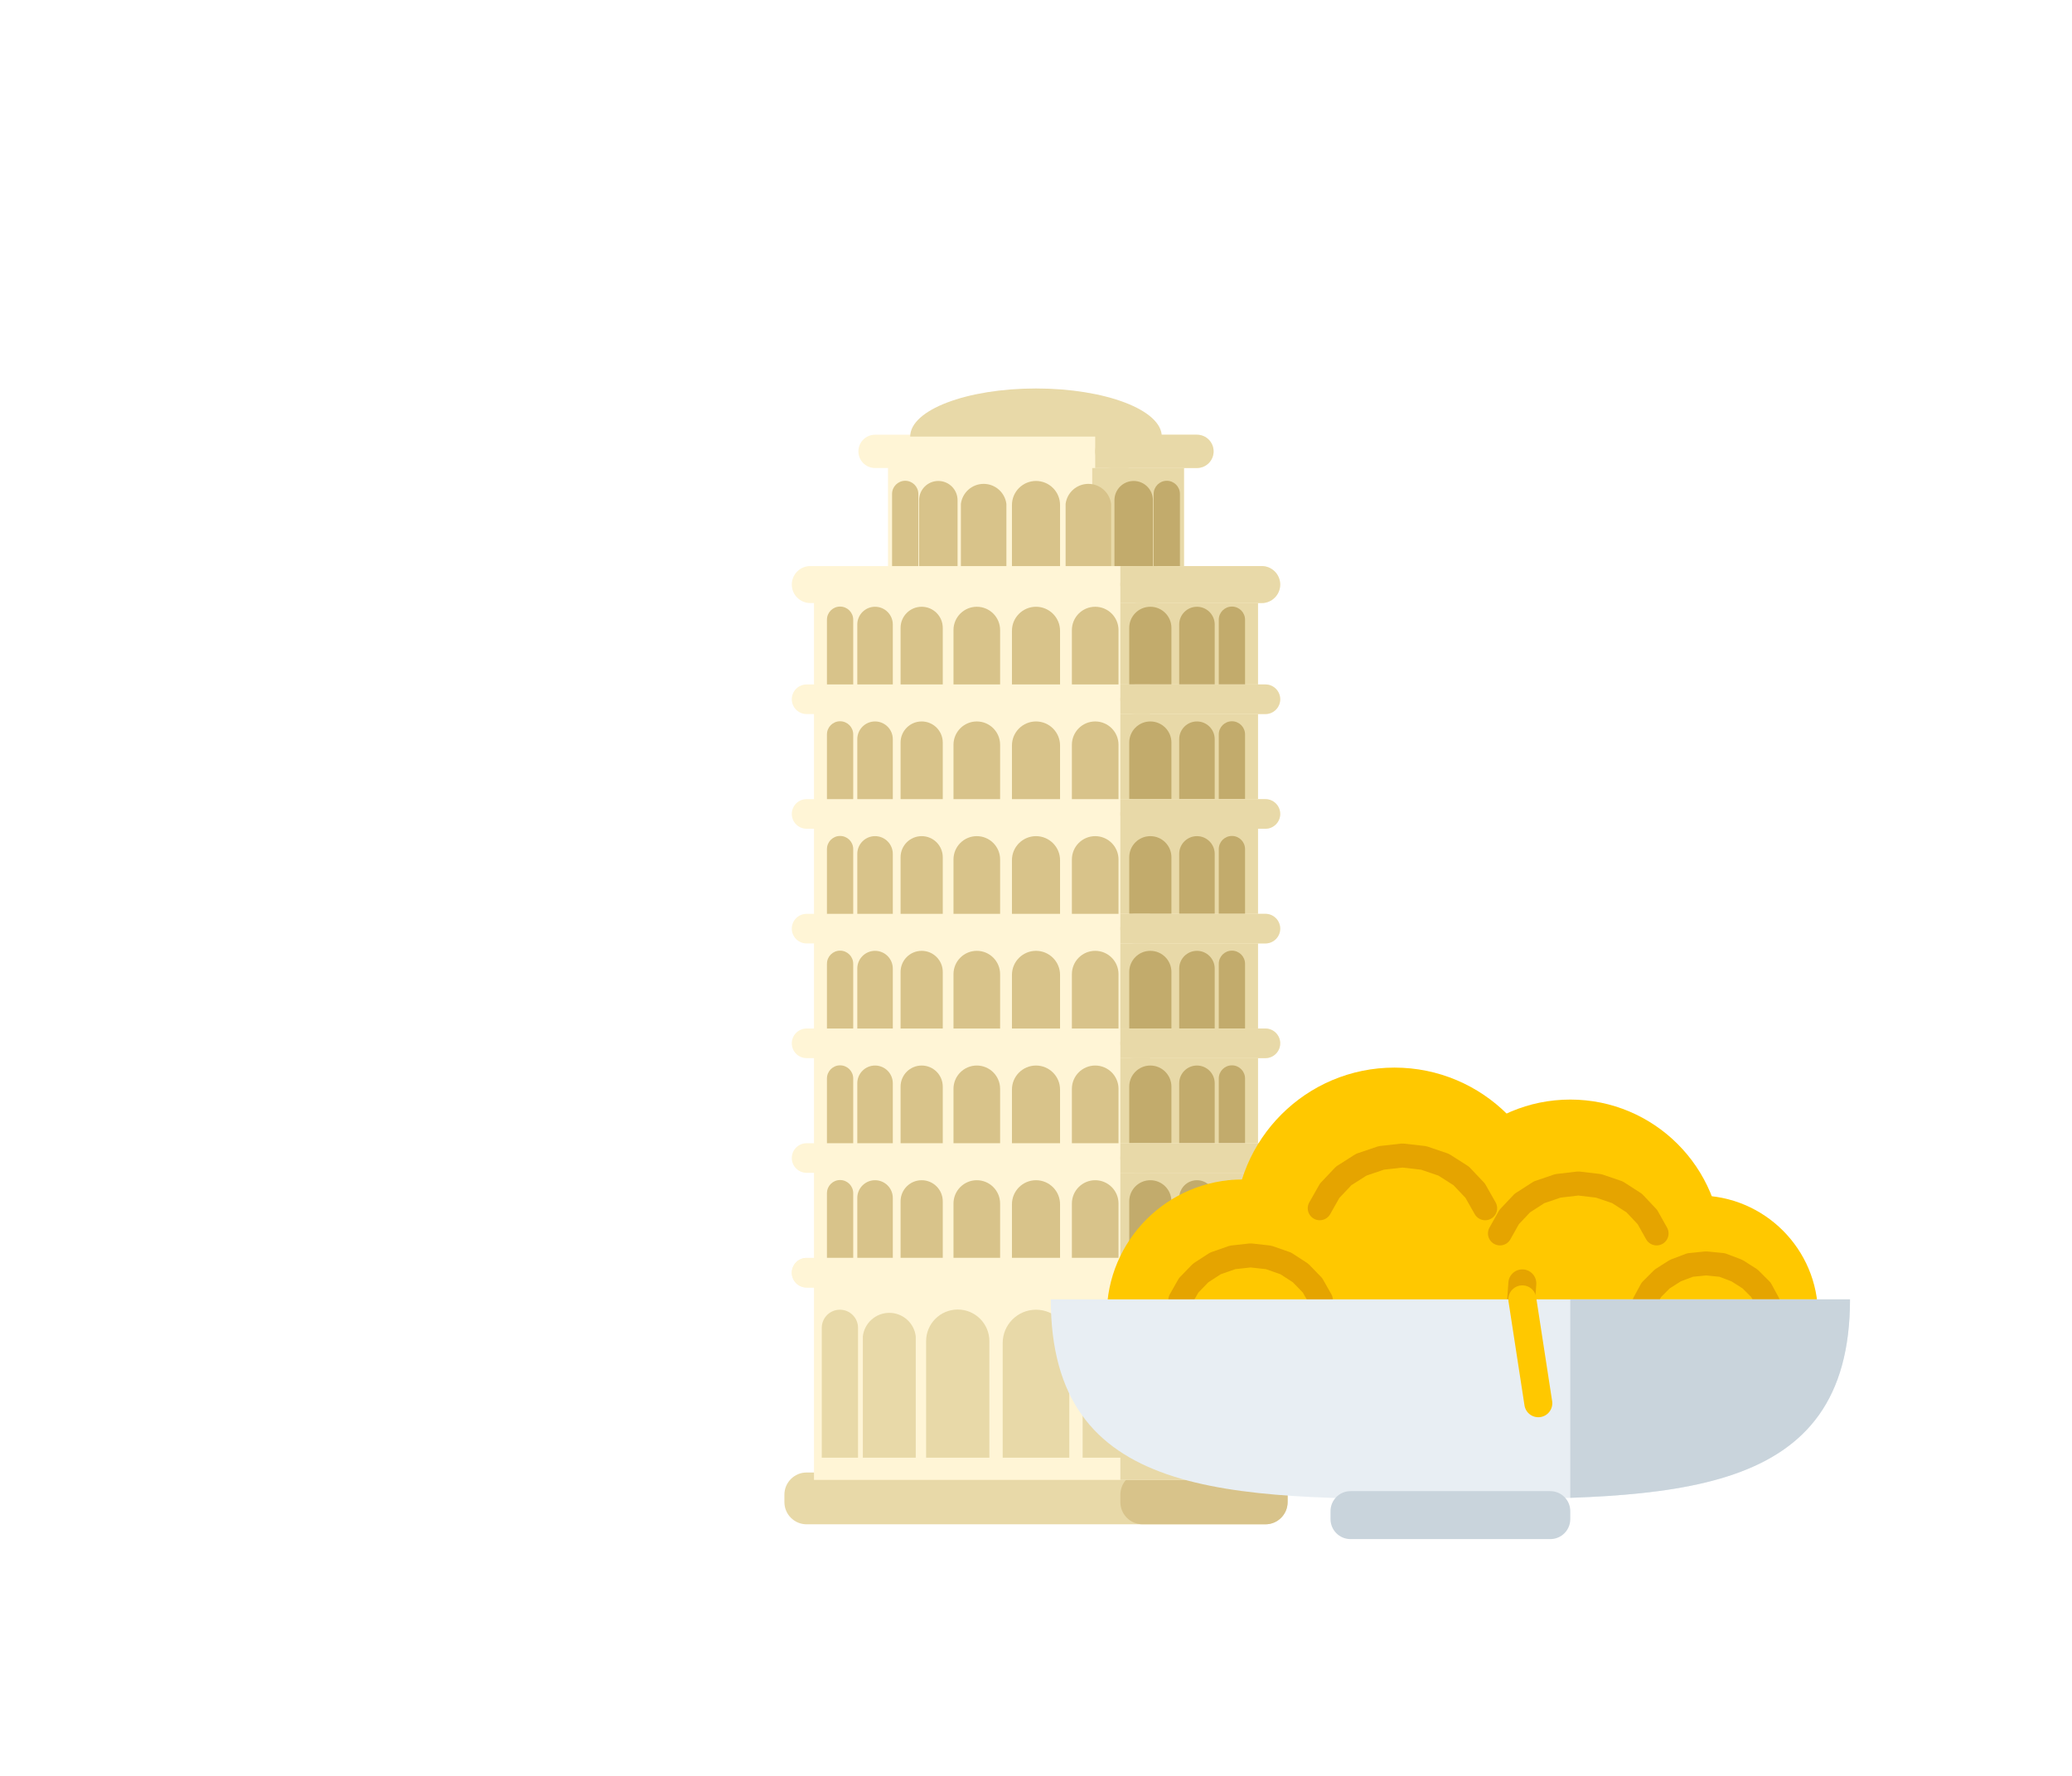
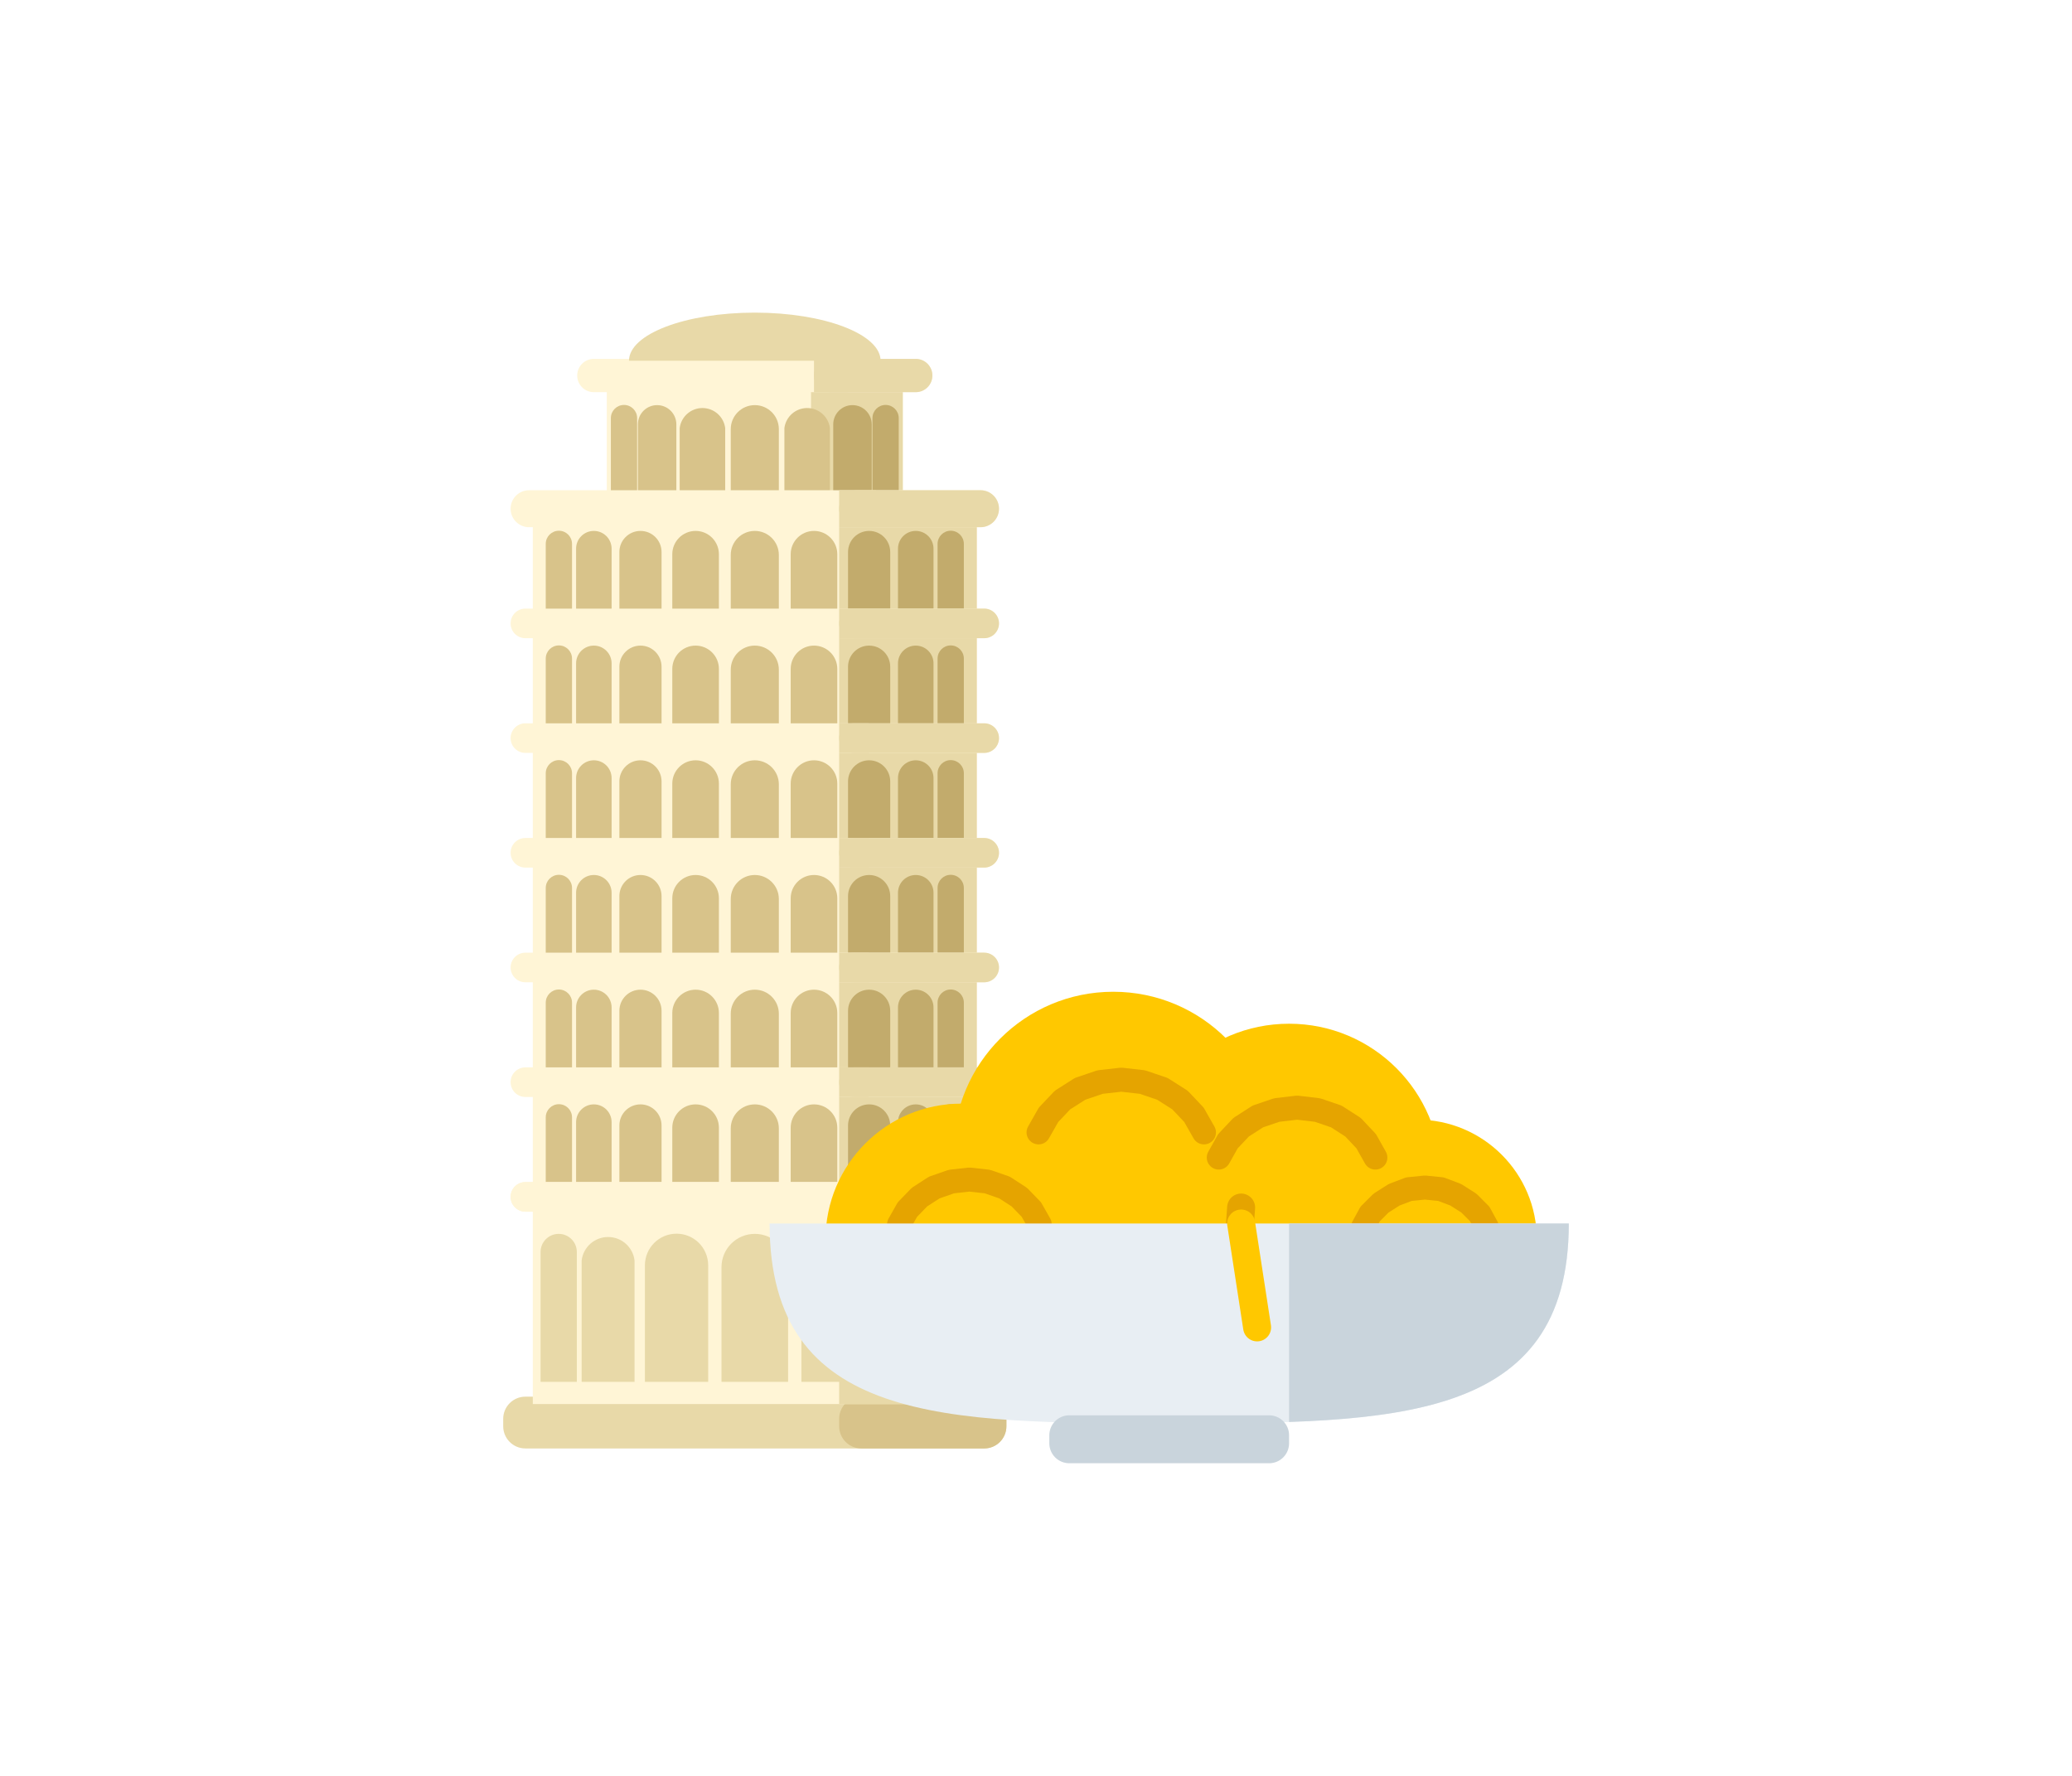
<svg xmlns="http://www.w3.org/2000/svg" viewBox="0 0 560 480" width="560" height="480">
-   <rect x="212" y="398" width="136" height="14" rx="6" fill="#E8D9A8" />
-   <rect x="302.8" y="398" width="45.2" height="14" rx="6" fill="#D8C38A" />
-   <rect x="220" y="344" width="120" height="56" fill="#FFF5D6" />
-   <rect x="302.8" y="344" width="37.2" height="56" fill="#E8D9A8" />
-   <path d="M222.1 394V358.9A4.9 4.9 0 0 1 231.9 358.9V394Z" fill="#E8D9A8" />
-   <path d="M233.2 394V361.2A7.2 7.2 0 0 1 247.5 361.2V394Z" fill="#E8D9A8" />
-   <path d="M250.3 394V362.5A8.5 8.5 0 0 1 267.4 362.5V394Z" fill="#E8D9A8" />
-   <path d="M271 394V363A9 9 0 0 1 289 363V394Z" fill="#E8D9A8" />
-   <path d="M292.6 394V362.5A8.5 8.5 0 0 1 309.7 362.5V394Z" fill="#E8D9A8" />
-   <path d="M312.5 394V361.2A7.2 7.2 0 0 1 326.8 361.2V394Z" fill="#D8C38A" />
-   <path d="M328.1 394V358.9A4.9 4.9 0 0 1 337.9 358.9V394Z" fill="#D8C38A" />
-   <rect x="220" y="313" width="120" height="31" fill="#FFF5D6" />
-   <rect x="302.8" y="313" width="37.2" height="31" fill="#E8D9A8" />
-   <path d="M223.5 341V322.5A3.5 3.5 0 0 1 230.6 322.5V341Z" fill="#D8C38A" />
-   <path d="M231.7 341V323.8A4.8 4.8 0 0 1 241.3 323.8V341Z" fill="#D8C38A" />
-   <path d="M243.4 341V324.7A5.7 5.7 0 0 1 254.8 324.7V341Z" fill="#D8C38A" />
-   <path d="M257.7 341V325.3A6.3 6.3 0 0 1 270.3 325.3V341Z" fill="#D8C38A" />
-   <path d="M273.5 341V325.5A6.5 6.5 0 0 1 286.5 325.5V341Z" fill="#D8C38A" />
-   <path d="M289.7 341V325.3A6.3 6.3 0 0 1 302.3 325.3V341Z" fill="#D8C38A" />
-   <path d="M305.2 341V324.7A5.7 5.7 0 0 1 316.6 324.7V341Z" fill="#C2AB6C" />
-   <path d="M318.7 341V323.8A4.8 4.8 0 0 1 328.3 323.8V341Z" fill="#C2AB6C" />
-   <path d="M329.4 341V322.5A3.5 3.5 0 0 1 336.5 322.5V341Z" fill="#C2AB6C" />
-   <rect x="220" y="282" width="120" height="31" fill="#FFF5D6" />
-   <rect x="302.8" y="282" width="37.2" height="31" fill="#E8D9A8" />
-   <path d="M223.5 310V291.5A3.5 3.5 0 0 1 230.6 291.5V310Z" fill="#D8C38A" />
-   <path d="M231.7 310V292.8A4.8 4.8 0 0 1 241.3 292.8V310Z" fill="#D8C38A" />
-   <path d="M243.4 310V293.7A5.7 5.7 0 0 1 254.8 293.7V310Z" fill="#D8C38A" />
-   <path d="M257.7 310V294.3A6.3 6.3 0 0 1 270.3 294.3V310Z" fill="#D8C38A" />
-   <path d="M273.5 310V294.5A6.5 6.5 0 0 1 286.5 294.5V310Z" fill="#D8C38A" />
-   <path d="M289.7 310V294.3A6.3 6.3 0 0 1 302.3 294.3V310Z" fill="#D8C38A" />
-   <path d="M305.2 310V293.7A5.7 5.7 0 0 1 316.6 293.7V310Z" fill="#C2AB6C" />
-   <path d="M318.7 310V292.8A4.8 4.8 0 0 1 328.3 292.8V310Z" fill="#C2AB6C" />
-   <path d="M329.4 310V291.5A3.5 3.5 0 0 1 336.5 291.5V310Z" fill="#C2AB6C" />
-   <rect x="220" y="251" width="120" height="31" fill="#FFF5D6" />
-   <rect x="302.8" y="251" width="37.2" height="31" fill="#E8D9A8" />
-   <path d="M223.5 279V260.5A3.5 3.5 0 0 1 230.6 260.5V279Z" fill="#D8C38A" />
-   <path d="M231.7 279V261.8A4.8 4.8 0 0 1 241.3 261.8V279Z" fill="#D8C38A" />
-   <path d="M243.4 279V262.7A5.7 5.7 0 0 1 254.8 262.7V279Z" fill="#D8C38A" />
-   <path d="M257.7 279V263.3A6.3 6.3 0 0 1 270.3 263.3V279Z" fill="#D8C38A" />
-   <path d="M273.5 279V263.5A6.5 6.5 0 0 1 286.5 263.5V279Z" fill="#D8C38A" />
-   <path d="M289.7 279V263.3A6.3 6.3 0 0 1 302.3 263.3V279Z" fill="#D8C38A" />
-   <path d="M305.2 279V262.7A5.7 5.7 0 0 1 316.6 262.7V279Z" fill="#C2AB6C" />
-   <path d="M318.7 279V261.8A4.8 4.8 0 0 1 328.3 261.8V279Z" fill="#C2AB6C" />
-   <path d="M329.4 279V260.5A3.5 3.5 0 0 1 336.5 260.5V279Z" fill="#C2AB6C" />
-   <rect x="220" y="220" width="120" height="31" fill="#FFF5D6" />
-   <rect x="302.8" y="220" width="37.2" height="31" fill="#E8D9A8" />
-   <path d="M223.5 248V229.5A3.5 3.5 0 0 1 230.6 229.5V248Z" fill="#D8C38A" />
-   <path d="M231.7 248V230.8A4.8 4.8 0 0 1 241.3 230.8V248Z" fill="#D8C38A" />
-   <path d="M243.4 248V231.7A5.7 5.7 0 0 1 254.8 231.7V248Z" fill="#D8C38A" />
-   <path d="M257.7 248V232.3A6.3 6.3 0 0 1 270.3 232.3V248Z" fill="#D8C38A" />
-   <path d="M273.5 248V232.5A6.5 6.5 0 0 1 286.5 232.5V248Z" fill="#D8C38A" />
-   <path d="M289.7 248V232.3A6.3 6.3 0 0 1 302.3 232.3V248Z" fill="#D8C38A" />
-   <path d="M305.2 248V231.7A5.7 5.7 0 0 1 316.6 231.7V248Z" fill="#C2AB6C" />
-   <path d="M318.7 248V230.8A4.8 4.8 0 0 1 328.3 230.8V248Z" fill="#C2AB6C" />
-   <path d="M329.4 248V229.5A3.5 3.5 0 0 1 336.5 229.5V248Z" fill="#C2AB6C" />
-   <rect x="220" y="189" width="120" height="31" fill="#FFF5D6" />
-   <rect x="302.8" y="189" width="37.2" height="31" fill="#E8D9A8" />
-   <path d="M223.5 217V198.5A3.5 3.5 0 0 1 230.6 198.5V217Z" fill="#D8C38A" />
-   <path d="M231.7 217V199.8A4.8 4.8 0 0 1 241.3 199.8V217Z" fill="#D8C38A" />
-   <path d="M243.4 217V200.7A5.7 5.7 0 0 1 254.8 200.7V217Z" fill="#D8C38A" />
-   <path d="M257.7 217V201.3A6.3 6.3 0 0 1 270.3 201.3V217Z" fill="#D8C38A" />
-   <path d="M273.5 217V201.5A6.5 6.5 0 0 1 286.5 201.5V217Z" fill="#D8C38A" />
-   <path d="M289.7 217V201.3A6.3 6.3 0 0 1 302.3 201.3V217Z" fill="#D8C38A" />
-   <path d="M305.2 217V200.7A5.7 5.7 0 0 1 316.6 200.7V217Z" fill="#C2AB6C" />
-   <path d="M318.7 217V199.8A4.8 4.8 0 0 1 328.3 199.8V217Z" fill="#C2AB6C" />
-   <path d="M329.4 217V198.5A3.5 3.5 0 0 1 336.5 198.5V217Z" fill="#C2AB6C" />
-   <rect x="220" y="158" width="120" height="31" fill="#FFF5D6" />
-   <rect x="302.8" y="158" width="37.2" height="31" fill="#E8D9A8" />
-   <path d="M223.5 186V167.5A3.5 3.5 0 0 1 230.6 167.5V186Z" fill="#D8C38A" />
-   <path d="M231.7 186V168.8A4.8 4.8 0 0 1 241.3 168.8V186Z" fill="#D8C38A" />
-   <path d="M243.4 186V169.7A5.7 5.7 0 0 1 254.8 169.7V186Z" fill="#D8C38A" />
-   <path d="M257.7 186V170.3A6.3 6.3 0 0 1 270.3 170.3V186Z" fill="#D8C38A" />
-   <path d="M273.5 186V170.5A6.5 6.5 0 0 1 286.5 170.5V186Z" fill="#D8C38A" />
-   <path d="M289.7 186V170.3A6.3 6.3 0 0 1 302.3 170.3V186Z" fill="#D8C38A" />
-   <path d="M305.2 186V169.7A5.7 5.7 0 0 1 316.6 169.7V186Z" fill="#C2AB6C" />
-   <path d="M318.7 186V168.8A4.8 4.8 0 0 1 328.3 168.8V186Z" fill="#C2AB6C" />
-   <path d="M329.4 186V167.5A3.5 3.5 0 0 1 336.5 167.5V186Z" fill="#C2AB6C" />
-   <rect x="240" y="122" width="80" height="36" fill="#FFF5D6" />
-   <rect x="295.2" y="122" width="24.8" height="36" fill="#E8D9A8" />
-   <path d="M241.1 154V133.5A3.5 3.5 0 0 1 248.2 133.5V154Z" fill="#D8C38A" />
-   <path d="M248.4 154V135.2A5.2 5.2 0 0 1 258.8 135.2V154Z" fill="#D8C38A" />
-   <path d="M259.7 154V136.2A6.2 6.2 0 0 1 272 136.2V154Z" fill="#D8C38A" />
-   <path d="M273.5 154V136.5A6.5 6.5 0 0 1 286.5 136.5V154Z" fill="#D8C38A" />
-   <path d="M288 154V136.2A6.2 6.2 0 0 1 300.3 136.2V154Z" fill="#D8C38A" />
-   <path d="M301.2 154V135.2A5.2 5.2 0 0 1 311.6 135.2V154Z" fill="#C2AB6C" />
-   <path d="M311.8 154V133.5A3.5 3.5 0 0 1 318.9 133.5V154Z" fill="#C2AB6C" />
-   <rect x="214" y="340" width="132" height="8" rx="4" fill="#FFF5D6" />
-   <rect x="302.8" y="340" width="43.2" height="8" rx="4" fill="#E8D9A8" />
-   <rect x="302.8" y="340" width="8" height="8" fill="#E8D9A8" />
-   <rect x="214" y="309" width="132" height="8" rx="4" fill="#FFF5D6" />
-   <rect x="302.8" y="309" width="43.2" height="8" rx="4" fill="#E8D9A8" />
-   <rect x="302.8" y="309" width="8" height="8" fill="#E8D9A8" />
-   <rect x="214" y="278" width="132" height="8" rx="4" fill="#FFF5D6" />
-   <rect x="302.8" y="278" width="43.2" height="8" rx="4" fill="#E8D9A8" />
-   <rect x="302.8" y="278" width="8" height="8" fill="#E8D9A8" />
-   <rect x="214" y="247" width="132" height="8" rx="4" fill="#FFF5D6" />
-   <rect x="302.8" y="247" width="43.2" height="8" rx="4" fill="#E8D9A8" />
-   <rect x="302.8" y="247" width="8" height="8" fill="#E8D9A8" />
-   <rect x="214" y="216" width="132" height="8" rx="4" fill="#FFF5D6" />
-   <rect x="302.8" y="216" width="43.2" height="8" rx="4" fill="#E8D9A8" />
-   <rect x="302.8" y="216" width="8" height="8" fill="#E8D9A8" />
-   <rect x="214" y="185" width="132" height="8" rx="4" fill="#FFF5D6" />
-   <rect x="302.8" y="185" width="43.2" height="8" rx="4" fill="#E8D9A8" />
-   <rect x="302.8" y="185" width="8" height="8" fill="#E8D9A8" />
-   <rect x="214" y="153" width="132" height="10" rx="5" fill="#FFF5D6" />
-   <rect x="302.8" y="153" width="43.2" height="10" rx="5" fill="#E8D9A8" />
-   <rect x="302.8" y="153" width="10" height="10" fill="#E8D9A8" />
-   <rect x="214" y="340" width="132" height="8" rx="4" fill="#FFF5D6" />
-   <rect x="302.8" y="340" width="43.2" height="8" rx="4" fill="#E8D9A8" />
-   <rect x="302.8" y="340" width="8" height="8" fill="#E8D9A8" />
-   <rect x="232" y="117.5" width="96" height="9" rx="4.5" fill="#FFF5D6" />
-   <rect x="296" y="117.5" width="32" height="9" rx="4.5" fill="#E8D9A8" />
-   <rect x="296" y="117.5" width="9" height="9" fill="#E8D9A8" />
-   <path d="M246 118A34 13 0 0 1 314 118Z" fill="#E8D9A8" />
-   <g transform="translate(392 416) scale(1.08)">
-     <circle cx="-52" cy="-56" r="34" fill="#FFC800" />
-     <circle cx="-14" cy="-78" r="40" fill="#FFC800" />
-     <circle cx="30" cy="-72" r="38" fill="#FFC800" />
-     <circle cx="62" cy="-56" r="30" fill="#FFC800" />
-     <path d="M-67.6 -59.8L-65.5 -63.5L-62.5 -66.6L-58.8 -69L-54.5 -70.5L-50 -71L-45.5 -70.5L-41.2 -69L-37.5 -66.6L-34.5 -63.5L-32.4 -59.8" fill="none" stroke="#E5A400" stroke-width="6" stroke-linecap="round" stroke-linejoin="round" />
-     <path d="M-32.7 -82.8L-30.2 -87.2L-26.7 -90.9L-22.3 -93.7L-17.3 -95.4L-12 -96L-6.7 -95.4L-1.7 -93.7L2.7 -90.9L6.2 -87.2L8.7 -82.8" fill="none" stroke="#E5A400" stroke-width="6" stroke-linecap="round" stroke-linejoin="round" />
-     <path d="M12.4 -76.5L14.7 -80.6L18 -84.1L22.2 -86.8L26.9 -88.4L32 -89L37.1 -88.4L41.8 -86.8L46 -84.1L49.3 -80.6L51.6 -76.5" fill="none" stroke="#E5A400" stroke-width="6" stroke-linecap="round" stroke-linejoin="round" />
-     <path d="M48.5 -59.1L50.3 -62.4L53 -65.1L56.3 -67.2L60 -68.6L64 -69L68 -68.6L71.7 -67.2L75 -65.1L77.7 -62.4L79.5 -59.1" fill="none" stroke="#E5A400" stroke-width="6" stroke-linecap="round" stroke-linejoin="round" />
-     <path d="M18 -64L16 -36L22 -20" fill="none" stroke="#E5A400" stroke-width="7" stroke-linecap="round" stroke-linejoin="round" />
-     <clipPath id="it1">
-       <path d="M-100 -60L100 -60C100 -10 56 -10 0 -10C-56 -10 -100 -10 -100 -60Z" />
-     </clipPath>
-     <g clip-path="url(#it1)">
-       <rect x="-102" y="-62" width="204" height="54" fill="#E8EEF3" />
-       <rect x="30" y="-62" width="74" height="54" fill="#C9D4DC" />
+   <g transform="translate(-76 -20.5)">
+     <rect x="212" y="398" width="136" height="14" rx="6" fill="#E8D9A8" />
+     <rect x="302.8" y="398" width="45.2" height="14" rx="6" fill="#D8C38A" />
+     <rect x="220" y="344" width="120" height="56" fill="#FFF5D6" />
+     <rect x="302.8" y="344" width="37.2" height="56" fill="#E8D9A8" />
+     <path d="M222.1 394V358.9A4.9 4.9 0 0 1 231.9 358.9V394Z" fill="#E8D9A8" />
+     <path d="M233.2 394V361.2A7.2 7.2 0 0 1 247.5 361.2V394Z" fill="#E8D9A8" />
+     <path d="M250.3 394V362.5A8.5 8.5 0 0 1 267.4 362.5V394Z" fill="#E8D9A8" />
+     <path d="M271 394V363A9 9 0 0 1 289 363V394Z" fill="#E8D9A8" />
+     <path d="M292.6 394V362.5A8.5 8.5 0 0 1 309.7 362.5V394Z" fill="#E8D9A8" />
+     <path d="M312.5 394V361.2A7.2 7.2 0 0 1 326.8 361.2V394Z" fill="#D8C38A" />
+     <path d="M328.1 394V358.9A4.9 4.9 0 0 1 337.9 358.9V394Z" fill="#D8C38A" />
+     <rect x="220" y="313" width="120" height="31" fill="#FFF5D6" />
+     <rect x="302.8" y="313" width="37.2" height="31" fill="#E8D9A8" />
+     <path d="M223.5 341V322.5A3.5 3.5 0 0 1 230.6 322.5V341Z" fill="#D8C38A" />
+     <path d="M231.7 341V323.8A4.8 4.8 0 0 1 241.3 323.8V341Z" fill="#D8C38A" />
+     <path d="M243.4 341V324.7A5.7 5.7 0 0 1 254.8 324.7V341Z" fill="#D8C38A" />
+     <path d="M257.7 341V325.3A6.3 6.3 0 0 1 270.3 325.3V341Z" fill="#D8C38A" />
+     <path d="M273.5 341V325.5A6.5 6.5 0 0 1 286.5 325.5V341Z" fill="#D8C38A" />
+     <path d="M289.7 341V325.3A6.3 6.3 0 0 1 302.3 325.3V341Z" fill="#D8C38A" />
+     <path d="M305.2 341V324.7A5.7 5.7 0 0 1 316.6 324.7V341Z" fill="#C2AB6C" />
+     <path d="M318.7 341V323.8A4.8 4.8 0 0 1 328.3 323.8V341Z" fill="#C2AB6C" />
+     <path d="M329.4 341V322.5A3.5 3.5 0 0 1 336.5 322.5V341Z" fill="#C2AB6C" />
+     <rect x="220" y="282" width="120" height="31" fill="#FFF5D6" />
+     <rect x="302.8" y="282" width="37.2" height="31" fill="#E8D9A8" />
+     <path d="M223.5 310V291.5A3.5 3.5 0 0 1 230.6 291.5V310Z" fill="#D8C38A" />
+     <path d="M231.7 310V292.8A4.8 4.8 0 0 1 241.3 292.8V310Z" fill="#D8C38A" />
+     <path d="M243.4 310V293.7A5.7 5.7 0 0 1 254.8 293.7V310Z" fill="#D8C38A" />
+     <path d="M257.7 310V294.3A6.3 6.3 0 0 1 270.3 294.3V310Z" fill="#D8C38A" />
+     <path d="M273.5 310V294.5A6.5 6.5 0 0 1 286.5 294.5V310Z" fill="#D8C38A" />
+     <path d="M289.7 310V294.3A6.3 6.3 0 0 1 302.3 294.3V310Z" fill="#D8C38A" />
+     <path d="M305.2 310V293.7A5.7 5.7 0 0 1 316.6 293.7V310Z" fill="#C2AB6C" />
+     <path d="M318.7 310V292.8A4.8 4.8 0 0 1 328.3 292.8V310Z" fill="#C2AB6C" />
+     <path d="M329.4 310V291.5A3.5 3.5 0 0 1 336.5 291.5V310Z" fill="#C2AB6C" />
+     <rect x="220" y="251" width="120" height="31" fill="#FFF5D6" />
+     <rect x="302.8" y="251" width="37.2" height="31" fill="#E8D9A8" />
+     <path d="M223.5 279V260.5A3.5 3.5 0 0 1 230.6 260.5V279Z" fill="#D8C38A" />
+     <path d="M231.7 279V261.8A4.8 4.8 0 0 1 241.3 261.8V279Z" fill="#D8C38A" />
+     <path d="M243.4 279V262.7A5.7 5.7 0 0 1 254.8 262.7V279Z" fill="#D8C38A" />
+     <path d="M257.7 279V263.3A6.3 6.3 0 0 1 270.3 263.3V279Z" fill="#D8C38A" />
+     <path d="M273.5 279V263.5A6.5 6.5 0 0 1 286.5 263.5V279Z" fill="#D8C38A" />
+     <path d="M289.7 279V263.3A6.3 6.3 0 0 1 302.3 263.3V279Z" fill="#D8C38A" />
+     <path d="M305.2 279V262.7A5.7 5.7 0 0 1 316.6 262.7V279Z" fill="#C2AB6C" />
+     <path d="M318.7 279V261.8A4.8 4.8 0 0 1 328.3 261.8V279Z" fill="#C2AB6C" />
+     <path d="M329.4 279V260.5A3.5 3.5 0 0 1 336.5 260.5V279Z" fill="#C2AB6C" />
+     <rect x="220" y="220" width="120" height="31" fill="#FFF5D6" />
+     <rect x="302.8" y="220" width="37.2" height="31" fill="#E8D9A8" />
+     <path d="M223.5 248V229.5A3.5 3.5 0 0 1 230.6 229.5V248Z" fill="#D8C38A" />
+     <path d="M231.7 248V230.8A4.8 4.8 0 0 1 241.3 230.8V248Z" fill="#D8C38A" />
+     <path d="M243.4 248V231.7A5.7 5.7 0 0 1 254.8 231.7V248Z" fill="#D8C38A" />
+     <path d="M257.7 248V232.3A6.3 6.3 0 0 1 270.3 232.3V248Z" fill="#D8C38A" />
+     <path d="M273.5 248V232.5A6.5 6.5 0 0 1 286.5 232.5V248Z" fill="#D8C38A" />
+     <path d="M289.7 248V232.3A6.3 6.3 0 0 1 302.3 232.3V248Z" fill="#D8C38A" />
+     <path d="M305.2 248V231.7A5.7 5.7 0 0 1 316.6 231.7V248Z" fill="#C2AB6C" />
+     <path d="M318.7 248V230.8A4.8 4.8 0 0 1 328.3 230.8V248Z" fill="#C2AB6C" />
+     <path d="M329.4 248V229.5A3.5 3.5 0 0 1 336.5 229.5V248Z" fill="#C2AB6C" />
+     <rect x="220" y="189" width="120" height="31" fill="#FFF5D6" />
+     <rect x="302.8" y="189" width="37.2" height="31" fill="#E8D9A8" />
+     <path d="M223.5 217V198.5A3.5 3.5 0 0 1 230.6 198.5V217Z" fill="#D8C38A" />
+     <path d="M231.7 217V199.8A4.8 4.8 0 0 1 241.3 199.8V217Z" fill="#D8C38A" />
+     <path d="M243.4 217V200.7A5.7 5.7 0 0 1 254.8 200.7V217Z" fill="#D8C38A" />
+     <path d="M257.7 217V201.3A6.3 6.3 0 0 1 270.3 201.3V217Z" fill="#D8C38A" />
+     <path d="M273.5 217V201.5A6.5 6.5 0 0 1 286.5 201.5V217Z" fill="#D8C38A" />
+     <path d="M289.7 217V201.3A6.3 6.3 0 0 1 302.3 201.3V217Z" fill="#D8C38A" />
+     <path d="M305.2 217V200.7A5.7 5.7 0 0 1 316.6 200.7V217Z" fill="#C2AB6C" />
+     <path d="M318.7 217V199.8A4.8 4.8 0 0 1 328.3 199.8V217Z" fill="#C2AB6C" />
+     <path d="M329.4 217V198.5A3.5 3.5 0 0 1 336.5 198.5V217Z" fill="#C2AB6C" />
+     <rect x="220" y="158" width="120" height="31" fill="#FFF5D6" />
+     <rect x="302.8" y="158" width="37.2" height="31" fill="#E8D9A8" />
+     <path d="M223.5 186V167.5A3.5 3.5 0 0 1 230.6 167.5V186Z" fill="#D8C38A" />
+     <path d="M231.7 186V168.8A4.8 4.8 0 0 1 241.3 168.8V186Z" fill="#D8C38A" />
+     <path d="M243.4 186V169.7A5.7 5.7 0 0 1 254.8 169.7V186Z" fill="#D8C38A" />
+     <path d="M257.7 186V170.3A6.3 6.3 0 0 1 270.3 170.3V186Z" fill="#D8C38A" />
+     <path d="M273.5 186V170.5A6.5 6.5 0 0 1 286.5 170.5V186Z" fill="#D8C38A" />
+     <path d="M289.7 186V170.3A6.3 6.3 0 0 1 302.3 170.3V186Z" fill="#D8C38A" />
+     <path d="M305.2 186V169.7A5.7 5.7 0 0 1 316.6 169.7V186Z" fill="#C2AB6C" />
+     <path d="M318.7 186V168.8A4.8 4.8 0 0 1 328.3 168.8V186Z" fill="#C2AB6C" />
+     <path d="M329.4 186V167.5A3.5 3.5 0 0 1 336.5 167.5V186Z" fill="#C2AB6C" />
+     <rect x="240" y="122" width="80" height="36" fill="#FFF5D6" />
+     <rect x="295.2" y="122" width="24.8" height="36" fill="#E8D9A8" />
+     <path d="M241.1 154V133.5A3.5 3.5 0 0 1 248.2 133.5V154Z" fill="#D8C38A" />
+     <path d="M248.4 154V135.2A5.2 5.2 0 0 1 258.8 135.2V154Z" fill="#D8C38A" />
+     <path d="M259.7 154V136.2A6.2 6.2 0 0 1 272 136.2V154Z" fill="#D8C38A" />
+     <path d="M273.5 154V136.5A6.5 6.5 0 0 1 286.5 136.5V154Z" fill="#D8C38A" />
+     <path d="M288 154V136.2A6.2 6.2 0 0 1 300.3 136.2V154Z" fill="#D8C38A" />
+     <path d="M301.2 154V135.2A5.2 5.2 0 0 1 311.6 135.2V154Z" fill="#C2AB6C" />
+     <path d="M311.8 154V133.5A3.5 3.5 0 0 1 318.9 133.5V154Z" fill="#C2AB6C" />
+     <rect x="214" y="340" width="132" height="8" rx="4" fill="#FFF5D6" />
+     <rect x="302.8" y="340" width="43.2" height="8" rx="4" fill="#E8D9A8" />
+     <rect x="302.8" y="340" width="8" height="8" fill="#E8D9A8" />
+     <rect x="214" y="309" width="132" height="8" rx="4" fill="#FFF5D6" />
+     <rect x="302.8" y="309" width="43.2" height="8" rx="4" fill="#E8D9A8" />
+     <rect x="302.8" y="309" width="8" height="8" fill="#E8D9A8" />
+     <rect x="214" y="278" width="132" height="8" rx="4" fill="#FFF5D6" />
+     <rect x="302.8" y="278" width="43.2" height="8" rx="4" fill="#E8D9A8" />
+     <rect x="302.8" y="278" width="8" height="8" fill="#E8D9A8" />
+     <rect x="214" y="247" width="132" height="8" rx="4" fill="#FFF5D6" />
+     <rect x="302.8" y="247" width="43.2" height="8" rx="4" fill="#E8D9A8" />
+     <rect x="302.8" y="247" width="8" height="8" fill="#E8D9A8" />
+     <rect x="214" y="216" width="132" height="8" rx="4" fill="#FFF5D6" />
+     <rect x="302.8" y="216" width="43.2" height="8" rx="4" fill="#E8D9A8" />
+     <rect x="302.8" y="216" width="8" height="8" fill="#E8D9A8" />
+     <rect x="214" y="185" width="132" height="8" rx="4" fill="#FFF5D6" />
+     <rect x="302.8" y="185" width="43.2" height="8" rx="4" fill="#E8D9A8" />
+     <rect x="302.8" y="185" width="8" height="8" fill="#E8D9A8" />
+     <rect x="214" y="153" width="132" height="10" rx="5" fill="#FFF5D6" />
+     <rect x="302.8" y="153" width="43.2" height="10" rx="5" fill="#E8D9A8" />
+     <rect x="302.8" y="153" width="10" height="10" fill="#E8D9A8" />
+     <rect x="214" y="340" width="132" height="8" rx="4" fill="#FFF5D6" />
+     <rect x="302.8" y="340" width="43.2" height="8" rx="4" fill="#E8D9A8" />
+     <rect x="302.8" y="340" width="8" height="8" fill="#E8D9A8" />
+     <rect x="232" y="117.5" width="96" height="9" rx="4.5" fill="#FFF5D6" />
+     <rect x="296" y="117.5" width="32" height="9" rx="4.5" fill="#E8D9A8" />
+     <rect x="296" y="117.5" width="9" height="9" fill="#E8D9A8" />
+     <path d="M246 118A34 13 0 0 1 314 118Z" fill="#E8D9A8" />
+     <g transform="translate(392 416) scale(1.08)">
+       <circle cx="-52" cy="-56" r="34" fill="#FFC800" />
+       <circle cx="-14" cy="-78" r="40" fill="#FFC800" />
+       <circle cx="30" cy="-72" r="38" fill="#FFC800" />
+       <circle cx="62" cy="-56" r="30" fill="#FFC800" />
+       <path d="M-67.6 -59.8L-65.5 -63.5L-62.5 -66.6L-58.8 -69L-54.5 -70.5L-50 -71L-45.5 -70.5L-41.2 -69L-37.5 -66.6L-34.5 -63.5L-32.4 -59.8" fill="none" stroke="#E5A400" stroke-width="6" stroke-linecap="round" stroke-linejoin="round" />
+       <path d="M-32.7 -82.8L-30.2 -87.2L-26.7 -90.9L-22.3 -93.7L-17.3 -95.4L-12 -96L-6.7 -95.4L-1.7 -93.7L2.7 -90.9L6.2 -87.2L8.7 -82.8" fill="none" stroke="#E5A400" stroke-width="6" stroke-linecap="round" stroke-linejoin="round" />
+       <path d="M12.4 -76.5L14.7 -80.6L18 -84.1L22.2 -86.8L26.9 -88.4L32 -89L37.1 -88.4L41.8 -86.8L46 -84.1L49.3 -80.6L51.6 -76.5" fill="none" stroke="#E5A400" stroke-width="6" stroke-linecap="round" stroke-linejoin="round" />
+       <path d="M48.5 -59.1L50.3 -62.4L53 -65.1L56.3 -67.2L60 -68.6L64 -69L68 -68.6L71.7 -67.2L75 -65.1L77.7 -62.4L79.5 -59.1" fill="none" stroke="#E5A400" stroke-width="6" stroke-linecap="round" stroke-linejoin="round" />
+       <path d="M18 -64L16 -36L22 -20" fill="none" stroke="#E5A400" stroke-width="7" stroke-linecap="round" stroke-linejoin="round" />
+       <clipPath id="it1">
+         <path d="M-100 -60L100 -60C100 -10 56 -10 0 -10C-56 -10 -100 -10 -100 -60Z" />
+       </clipPath>
+       <g clip-path="url(#it1)">
+         <rect x="-102" y="-62" width="204" height="54" fill="#E8EEF3" />
+         <rect x="30" y="-62" width="74" height="54" fill="#C9D4DC" />
+       </g>
+       <path d="M18 -60L22 -34" fill="none" stroke="#FFC800" stroke-width="7" stroke-linecap="round" stroke-linejoin="round" />
+       <rect x="-30" y="-12" width="60" height="12" rx="5" fill="#C9D4DC" />
    </g>
-     <path d="M18 -60L22 -34" fill="none" stroke="#FFC800" stroke-width="7" stroke-linecap="round" stroke-linejoin="round" />
-     <rect x="-30" y="-12" width="60" height="12" rx="5" fill="#C9D4DC" />
  </g>
</svg>
